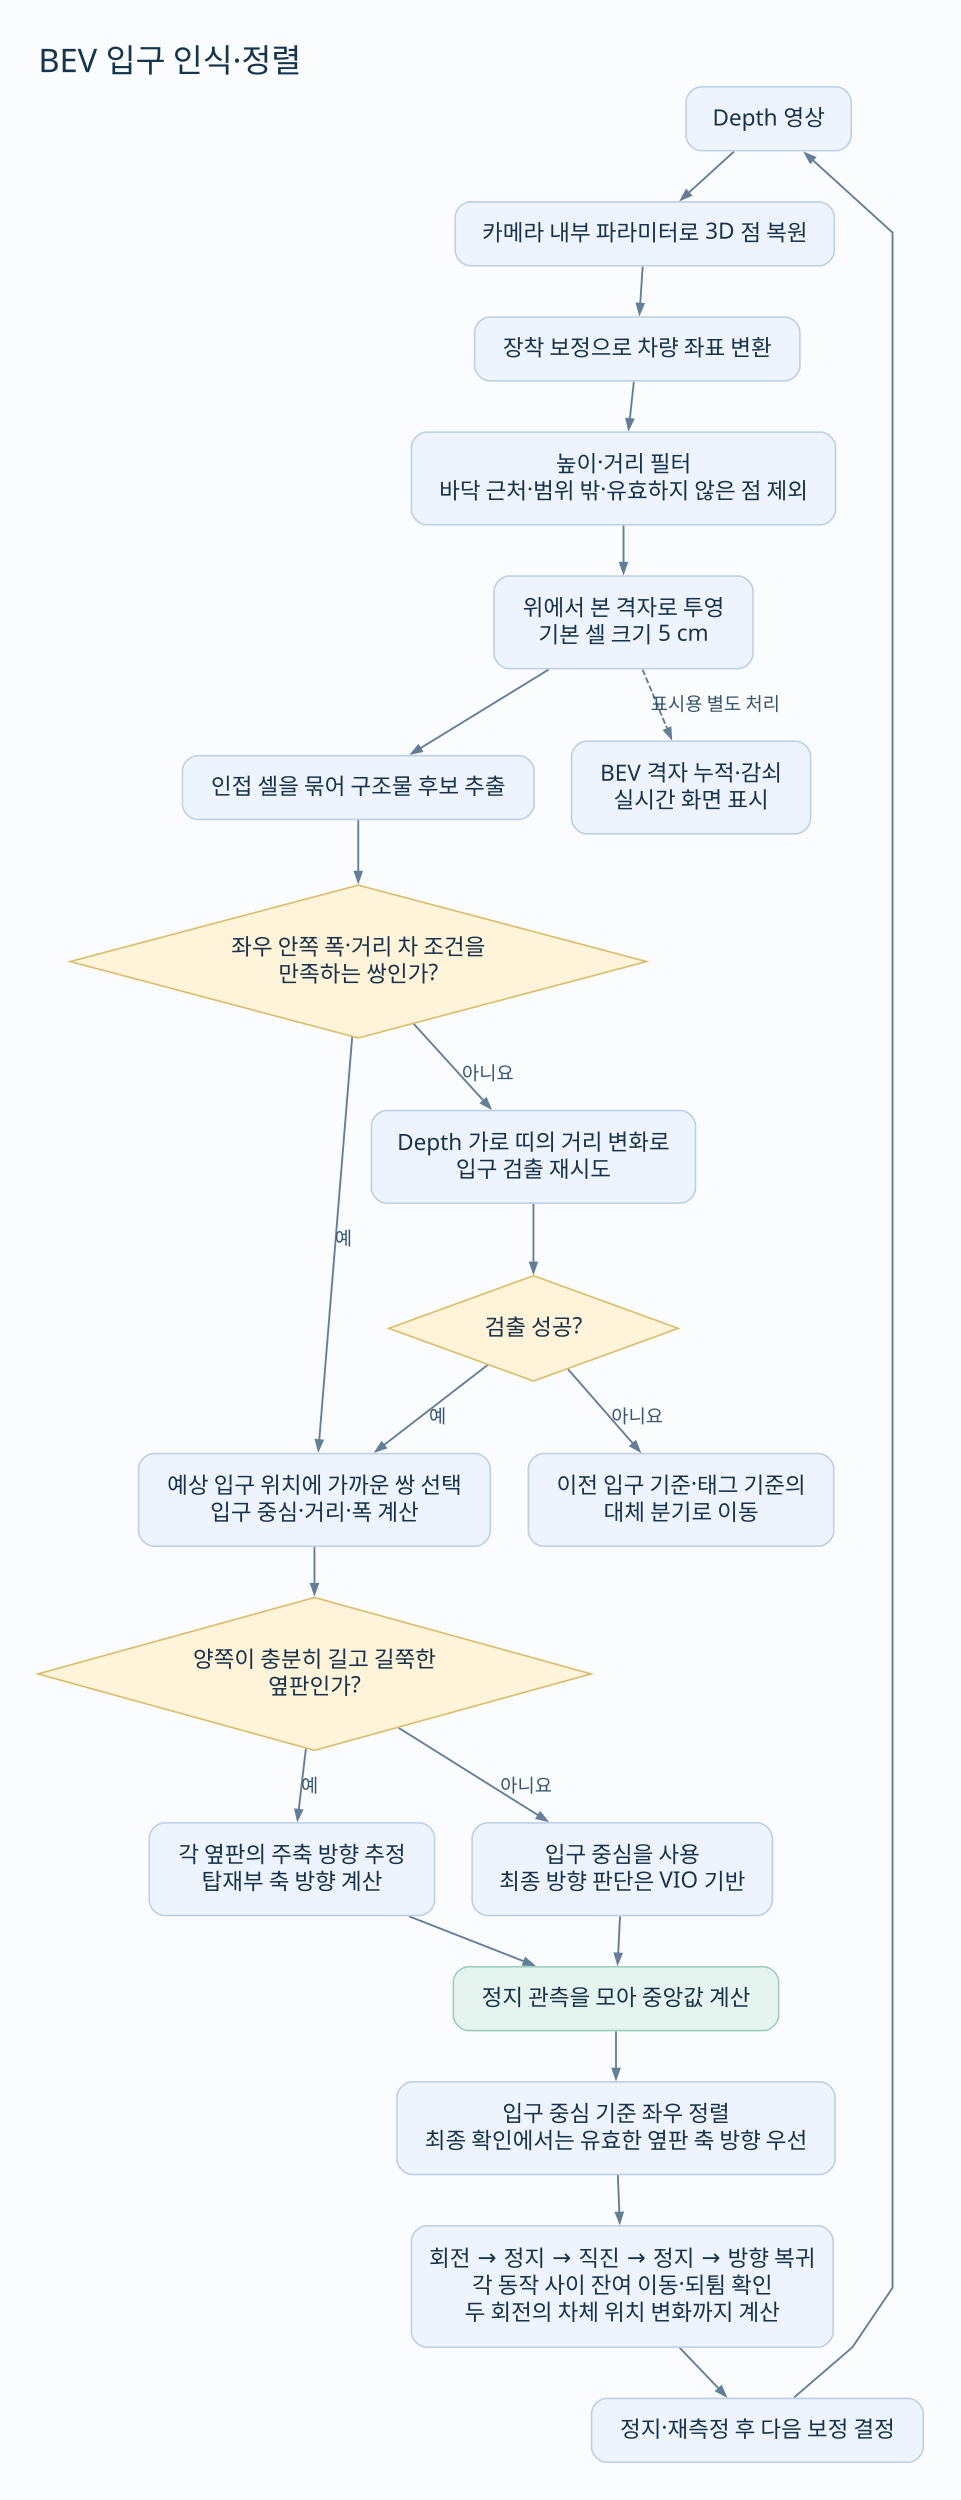
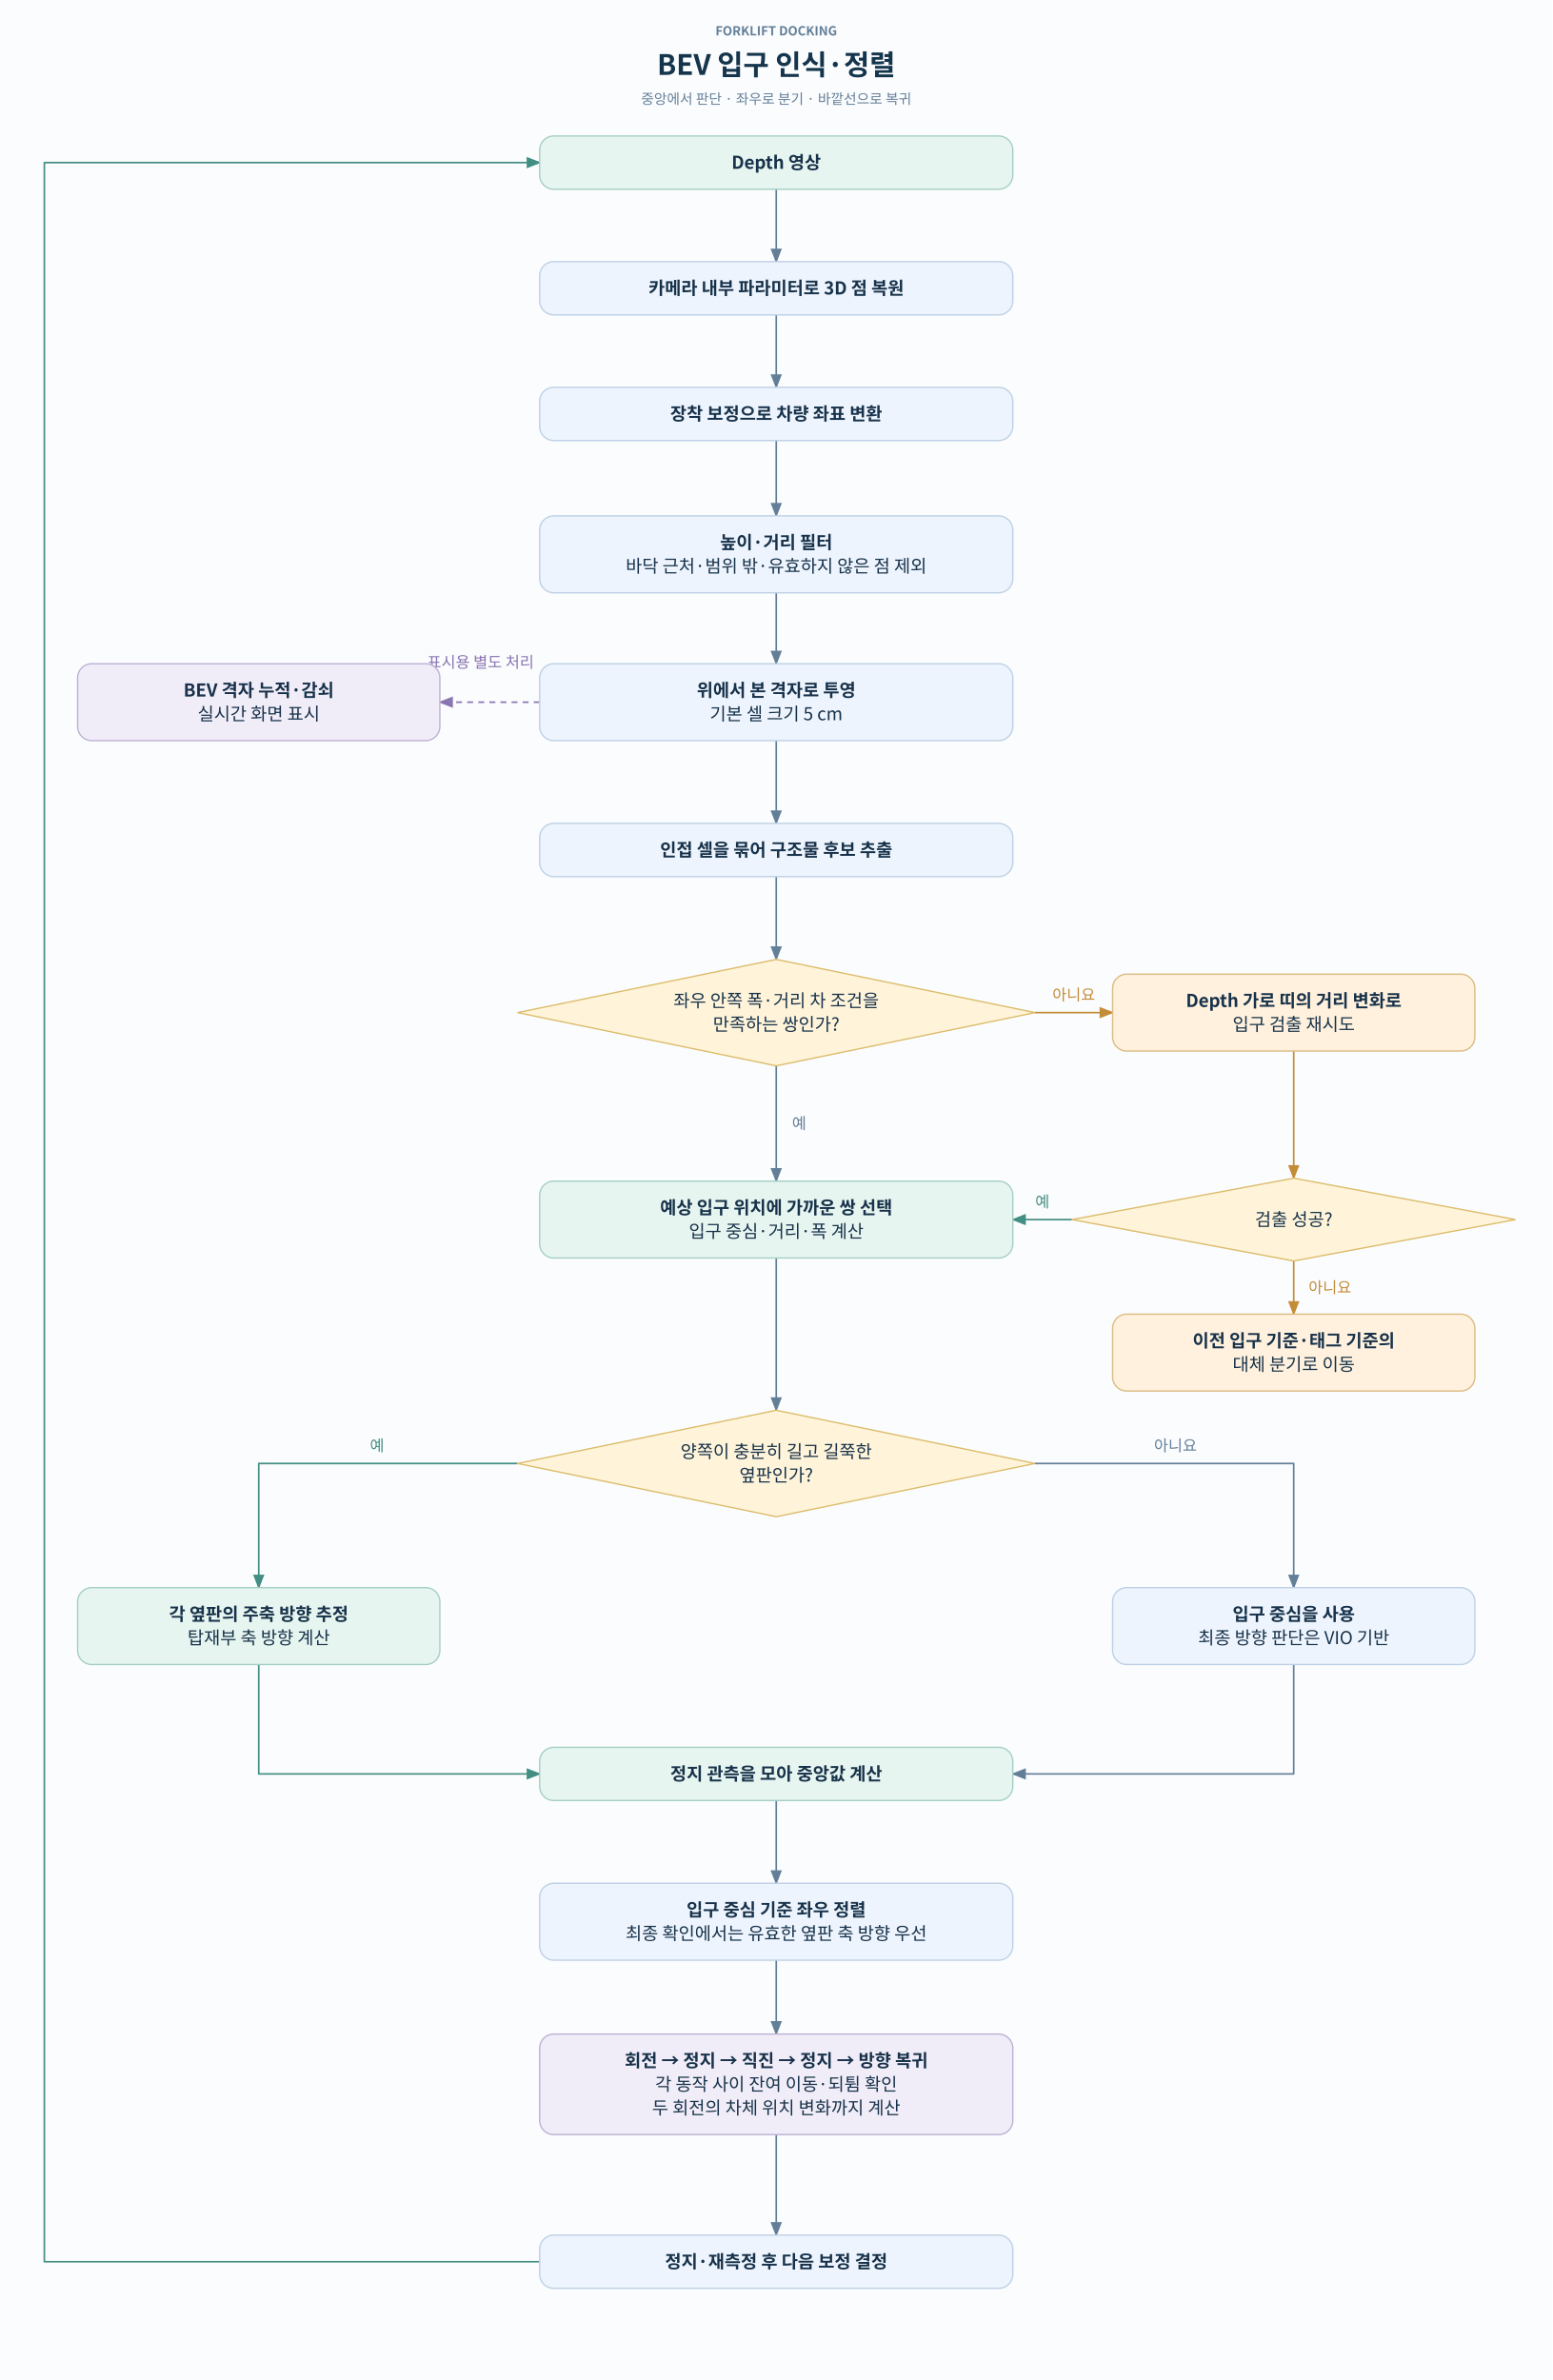
- <svg xmlns="http://www.w3.org/2000/svg" width="768pt" height="1998pt" viewBox="0.00 0.00 768.00 1998.00">
-   <g id="graph0" class="graph" transform="scale(1 1) rotate(0) translate(30.24 1967.81)">
-     <polygon fill="#fbfcfe" stroke="none" points="-30.24,30.24 -30.24,-1967.81 737.83,-1967.81 737.83,30.24 -30.24,30.24" />
-     <text xml:space="preserve" text-anchor="middle" x="105.5" y="-1910.17" font-family="Apple SD Gothic Neo" font-size="26.00" fill="#14354b">BEV 입구 인식·정렬</text>
-     <g id="edge1" class="edge">
-       <path fill="none" stroke="#637f98" stroke-width="1.5" d="M556.5,-1846.82C545.13,-1836.48 531.82,-1824.39 519.8,-1813.46" />
-       <polygon fill="#637f98" stroke="#637f98" stroke-width="1.5" points="521.99,-1811.67 514.19,-1808.36 518.22,-1815.81 521.99,-1811.67" />
-     </g>
-     <g id="edge2" class="edge">
-       <path fill="none" stroke="#637f98" stroke-width="1.5" d="M483.4,-1754.84C482.79,-1745.58 482.08,-1734.9 481.41,-1724.92" />
-       <polygon fill="#637f98" stroke="#637f98" stroke-width="1.5" points="484.22,-1724.92 480.89,-1717.12 478.63,-1725.29 484.22,-1724.92" />
-     </g>
-     <g id="edge3" class="edge">
-       <path fill="none" stroke="#637f98" stroke-width="1.5" d="M476.36,-1662.84C475.37,-1653.77 474.23,-1643.22 473.11,-1632.9" />
-       <polygon fill="#637f98" stroke="#637f98" stroke-width="1.5" points="475.9,-1632.64 472.25,-1624.98 470.33,-1633.24 475.9,-1632.64" />
-     </g>
-     <g id="edge4" class="edge">
-       <path fill="none" stroke="#637f98" stroke-width="1.5" d="M468.08,-1548.05C468.08,-1538.47 468.08,-1528.01 468.08,-1517.97" />
-       <polygon fill="#637f98" stroke="#637f98" stroke-width="1.5" points="470.88,-1518 468.08,-1510 465.28,-1518 470.88,-1518" />
-     </g>
-     <g id="edge5" class="edge">
-       <path fill="none" stroke="#637f98" stroke-width="1.5" d="M408.46,-1432.85C375.88,-1412.88 336.03,-1388.43 305.25,-1369.56" />
-       <polygon fill="#637f98" stroke="#637f98" stroke-width="1.5" points="307.04,-1367.37 298.75,-1365.57 304.11,-1372.14 307.04,-1367.37" />
-     </g>
-     <g id="edge21" class="edge">
-       <path fill="none" stroke="#637f98" stroke-width="1.5" stroke-dasharray="5,2" d="M483.26,-1432.85C489.41,-1418.05 496.58,-1400.8 503.07,-1385.17" />
-       <polygon fill="#637f98" stroke="#637f98" stroke-width="1.5" points="505.65,-1386.25 506.13,-1377.78 500.48,-1384.1 505.65,-1386.25" />
-       <text xml:space="preserve" text-anchor="middle" x="541.43" y="-1399.91" font-family="Apple SD Gothic Neo" font-size="15.00" fill="#36556f">표시용 별도 처리</text>
-     </g>
-     <g id="edge6" class="edge">
-       <path fill="none" stroke="#637f98" stroke-width="1.5" d="M256.08,-1312.58C256.08,-1300.68 256.08,-1285.77 256.08,-1270.73" />
-       <polygon fill="#637f98" stroke="#637f98" stroke-width="1.5" points="258.88,-1271.14 256.08,-1263.14 253.28,-1271.14 258.88,-1271.14" />
-     </g>
-     <g id="edge7" class="edge">
-       <path fill="none" stroke="#637f98" stroke-width="1.5" d="M251.25,-1139.24C244.21,-1053.16 231.29,-895.03 224.88,-816.66" />
-       <polygon fill="#637f98" stroke="#637f98" stroke-width="1.5" points="227.69,-816.6 224.24,-808.86 222.11,-817.06 227.69,-816.6" />
-       <text xml:space="preserve" text-anchor="middle" x="244.2" y="-972.76" font-family="Apple SD Gothic Neo" font-size="15.00" fill="#36556f">예</text>
-     </g>
-     <g id="edge8" class="edge">
-       <path fill="none" stroke="#637f98" stroke-width="1.5" d="M300.37,-1149.59C318.34,-1129.82 338.92,-1107.17 356.39,-1087.95" />
-       <polygon fill="#637f98" stroke="#637f98" stroke-width="1.5" points="358.33,-1089.97 361.64,-1082.17 354.18,-1086.21 358.33,-1089.97" />
-       <text xml:space="preserve" text-anchor="middle" x="359.61" y="-1104.78" font-family="Apple SD Gothic Neo" font-size="15.00" fill="#36556f">아니요</text>
-     </g>
-     <g id="edge12" class="edge">
-       <path fill="none" stroke="#637f98" stroke-width="1.5" d="M221.08,-731.72C221.08,-722.4 221.08,-712.06 221.08,-701.66" />
-       <polygon fill="#637f98" stroke="#637f98" stroke-width="1.5" points="223.88,-701.96 221.08,-693.96 218.28,-701.96 223.88,-701.96" />
-     </g>
-     <g id="edge9" class="edge">
-       <path fill="none" stroke="#637f98" stroke-width="1.5" d="M396.08,-1005.71C396.08,-991.23 396.08,-974.31 396.08,-958.63" />
-       <polygon fill="#637f98" stroke="#637f98" stroke-width="1.5" points="398.88,-958.81 396.08,-950.81 393.28,-958.81 398.88,-958.81" />
-     </g>
-     <g id="edge10" class="edge">
-       <path fill="none" stroke="#637f98" stroke-width="1.5" d="M359.39,-876.86C335.31,-858.27 303.37,-833.61 276.25,-812.68" />
-       <polygon fill="#637f98" stroke="#637f98" stroke-width="1.5" points="278.21,-810.66 270.17,-807.98 274.79,-815.09 278.21,-810.66" />
-       <text xml:space="preserve" text-anchor="middle" x="319.45" y="-830.6" font-family="Apple SD Gothic Neo" font-size="15.00" fill="#36556f">예</text>
-     </g>
-     <g id="edge11" class="edge">
-       <path fill="none" stroke="#637f98" stroke-width="1.5" d="M423.74,-873.51C439.26,-855.74 458.85,-833.32 475.81,-813.89" />
-       <polygon fill="#637f98" stroke="#637f98" stroke-width="1.5" points="477.77,-815.91 480.92,-808.05 473.55,-812.23 477.77,-815.91" />
-       <text xml:space="preserve" text-anchor="middle" x="479.02" y="-830.6" font-family="Apple SD Gothic Neo" font-size="15.00" fill="#36556f">아니요</text>
-     </g>
-     <g id="edge13" class="edge">
-       <path fill="none" stroke="#637f98" stroke-width="1.5" d="M214.22,-570.34C212.31,-554.02 210.27,-536.53 208.46,-521.04" />
-       <polygon fill="#637f98" stroke="#637f98" stroke-width="1.5" points="211.28,-521.06 207.57,-513.44 205.72,-521.71 211.28,-521.06" />
-       <text xml:space="preserve" text-anchor="middle" x="217.16" y="-535.47" font-family="Apple SD Gothic Neo" font-size="15.00" fill="#36556f">예</text>
-     </g>
-     <g id="edge14" class="edge">
-       <path fill="none" stroke="#637f98" stroke-width="1.5" d="M288.3,-586.93C323.05,-565.16 365.34,-538.67 400.06,-516.93" />
-       <polygon fill="#637f98" stroke="#637f98" stroke-width="1.5" points="401.5,-519.33 406.79,-512.71 398.53,-514.59 401.5,-519.33" />
-       <text xml:space="preserve" text-anchor="middle" x="390.22" y="-535.47" font-family="Apple SD Gothic Neo" font-size="15.00" fill="#36556f">아니요</text>
-     </g>
-     <g id="edge15" class="edge">
-       <path fill="none" stroke="#637f98" stroke-width="1.5" d="M296.58,-436.32C326.91,-424.43 360.11,-411.42 388.75,-400.2" />
-       <polygon fill="#637f98" stroke="#637f98" stroke-width="1.5" points="389.74,-402.82 396.17,-397.29 387.7,-397.6 389.74,-402.82" />
-     </g>
-     <g id="edge16" class="edge">
-       <path fill="none" stroke="#637f98" stroke-width="1.5" d="M465.27,-436.32C464.79,-426.56 464.27,-416.05 463.8,-406.38" />
-       <polygon fill="#637f98" stroke="#637f98" stroke-width="1.5" points="466.6,-406.43 463.41,-398.58 461.01,-406.7 466.6,-406.43" />
-     </g>
-     <g id="edge17" class="edge">
-       <path fill="none" stroke="#637f98" stroke-width="1.5" d="M462.08,-344.38C462.08,-335.31 462.08,-324.75 462.08,-314.44" />
-       <polygon fill="#637f98" stroke="#637f98" stroke-width="1.5" points="464.88,-314.53 462.08,-306.53 459.28,-314.53 464.88,-314.53" />
-     </g>
-     <g id="edge18" class="edge">
-       <path fill="none" stroke="#637f98" stroke-width="1.5" d="M463.54,-229.62C463.92,-220.15 464.34,-209.7 464.75,-199.41" />
-       <polygon fill="#637f98" stroke="#637f98" stroke-width="1.5" points="467.54,-199.59 465.07,-191.48 461.95,-199.36 467.54,-199.59" />
-     </g>
-     <g id="edge19" class="edge">
-       <path fill="none" stroke="#637f98" stroke-width="1.5" d="M512.88,-91.55C523.52,-80.42 534.59,-68.84 544.4,-58.58" />
-       <polygon fill="#637f98" stroke="#637f98" stroke-width="1.5" points="546.22,-60.73 549.72,-53.01 542.17,-56.86 546.22,-60.73" />
-     </g>
-     <g id="edge20" class="edge">
-       <path fill="none" stroke="#637f98" stroke-width="1.5" d="M604.24,-51.62C625.67,-70.09 651.08,-91.98 651.08,-91.98 651.08,-91.98 683.08,-139.47 683.08,-139.47 683.08,-1781.9 683.08,-1781.9 683.08,-1781.9 683.08,-1781.9 647.57,-1814.17 619.09,-1840.06" />
-       <polygon fill="#637f98" stroke="#637f98" stroke-width="1.5" points="617.37,-1837.84 613.33,-1845.29 621.14,-1841.98 617.37,-1837.84" />
-     </g>
-     <g id="node1" class="node">
-       <path fill="#edf4fd" stroke="#bdd0e5" stroke-width="1.3" d="M638.06,-1898.37C638.06,-1898.37 530.09,-1898.37 530.09,-1898.37 524.09,-1898.37 518.09,-1892.37 518.09,-1886.37 518.09,-1886.37 518.09,-1859.39 518.09,-1859.39 518.09,-1853.39 524.09,-1847.39 530.09,-1847.39 530.09,-1847.39 638.06,-1847.39 638.06,-1847.39 644.06,-1847.39 650.06,-1853.39 650.06,-1859.39 650.06,-1859.39 650.06,-1886.37 650.06,-1886.37 650.06,-1892.37 644.06,-1898.37 638.06,-1898.37" />
-       <text xml:space="preserve" text-anchor="middle" x="584.08" y="-1867.48" font-family="Apple SD Gothic Neo" font-size="18.00" fill="#17324a">Depth 영상</text>
-     </g>
-     <g id="node2" class="node">
-       <path fill="#edf4fd" stroke="#bdd0e5" stroke-width="1.3" d="M624.56,-1806.39C624.56,-1806.39 345.59,-1806.39 345.59,-1806.39 339.59,-1806.39 333.59,-1800.39 333.59,-1794.39 333.59,-1794.39 333.59,-1767.42 333.59,-1767.42 333.59,-1761.42 339.59,-1755.42 345.59,-1755.42 345.59,-1755.42 624.56,-1755.42 624.56,-1755.42 630.56,-1755.42 636.56,-1761.42 636.56,-1767.42 636.56,-1767.42 636.56,-1794.39 636.56,-1794.39 636.56,-1800.39 630.56,-1806.39 624.56,-1806.39" />
-       <text xml:space="preserve" text-anchor="middle" x="485.08" y="-1775.5" font-family="Apple SD Gothic Neo" font-size="18.00" fill="#17324a">카메라 내부 파라미터로 3D 점 복원</text>
-     </g>
-     <g id="node3" class="node">
-       <path fill="#edf4fd" stroke="#bdd0e5" stroke-width="1.3" d="M597.07,-1714.42C597.07,-1714.42 361.08,-1714.42 361.08,-1714.42 355.08,-1714.42 349.08,-1708.42 349.08,-1702.42 349.08,-1702.42 349.08,-1675.44 349.08,-1675.44 349.08,-1669.44 355.08,-1663.44 361.08,-1663.44 361.08,-1663.44 597.07,-1663.44 597.07,-1663.44 603.07,-1663.44 609.07,-1669.44 609.07,-1675.44 609.07,-1675.44 609.07,-1702.42 609.07,-1702.42 609.07,-1708.42 603.07,-1714.42 597.07,-1714.42" />
-       <text xml:space="preserve" text-anchor="middle" x="479.08" y="-1683.53" font-family="Apple SD Gothic Neo" font-size="18.00" fill="#17324a">장착 보정으로 차량 좌표 변환</text>
-     </g>
-     <g id="node4" class="node">
-       <path fill="#edf4fd" stroke="#bdd0e5" stroke-width="1.3" d="M625.56,-1622.44C625.56,-1622.44 310.59,-1622.44 310.59,-1622.44 304.59,-1622.44 298.59,-1616.44 298.59,-1610.44 298.59,-1610.44 298.59,-1560.42 298.59,-1560.42 298.59,-1554.42 304.59,-1548.42 310.59,-1548.42 310.59,-1548.42 625.56,-1548.42 625.56,-1548.42 631.56,-1548.42 637.56,-1554.42 637.56,-1560.42 637.56,-1560.42 637.56,-1610.44 637.56,-1610.44 637.56,-1616.44 631.56,-1622.44 625.56,-1622.44" />
-       <text xml:space="preserve" text-anchor="middle" x="468.08" y="-1590.83" font-family="Apple SD Gothic Neo" font-size="18.00" fill="#17324a">높이·거리 필터</text>
-       <text xml:space="preserve" text-anchor="middle" x="468.08" y="-1569.23" font-family="Apple SD Gothic Neo" font-size="18.00" fill="#17324a">바닥 근처·범위 밖·유효하지 않은 점 제외</text>
-     </g>
-     <g id="node5" class="node">
-       <path fill="#edf4fd" stroke="#bdd0e5" stroke-width="1.3" d="M559.58,-1507.42C559.58,-1507.42 376.58,-1507.42 376.58,-1507.42 370.58,-1507.42 364.58,-1501.42 364.58,-1495.42 364.58,-1495.42 364.58,-1445.41 364.58,-1445.41 364.58,-1439.41 370.58,-1433.41 376.58,-1433.41 376.58,-1433.41 559.58,-1433.41 559.58,-1433.41 565.58,-1433.41 571.58,-1439.41 571.58,-1445.41 571.58,-1445.41 571.58,-1495.42 571.58,-1495.42 571.58,-1501.42 565.58,-1507.42 559.58,-1507.42" />
-       <text xml:space="preserve" text-anchor="middle" x="468.08" y="-1475.82" font-family="Apple SD Gothic Neo" font-size="18.00" fill="#17324a">위에서 본 격자로 투영</text>
-       <text xml:space="preserve" text-anchor="middle" x="468.08" y="-1454.22" font-family="Apple SD Gothic Neo" font-size="18.00" fill="#17324a">기본 셀 크기 5 cm</text>
-     </g>
-     <g id="node6" class="node">
-       <path fill="#edf4fd" stroke="#bdd0e5" stroke-width="1.3" d="M384.58,-1363.89C384.58,-1363.89 127.57,-1363.89 127.57,-1363.89 121.57,-1363.89 115.57,-1357.89 115.57,-1351.89 115.57,-1351.89 115.57,-1324.91 115.57,-1324.91 115.57,-1318.91 121.57,-1312.91 127.57,-1312.91 127.57,-1312.91 384.58,-1312.91 384.58,-1312.91 390.58,-1312.91 396.58,-1318.91 396.58,-1324.91 396.58,-1324.91 396.58,-1351.89 396.58,-1351.89 396.58,-1357.89 390.58,-1363.89 384.58,-1363.89" />
-       <text xml:space="preserve" text-anchor="middle" x="256.08" y="-1333" font-family="Apple SD Gothic Neo" font-size="18.00" fill="#17324a">인접 셀을 묶어 구조물 후보 추출</text>
-     </g>
-     <g id="node7" class="node">
-       <polygon fill="#fff4da" stroke="#dcbc6a" stroke-width="1.3" points="256.08,-1260.39 25.75,-1199.34 256.08,-1138.28 486.4,-1199.34 256.08,-1260.39" />
-       <text xml:space="preserve" text-anchor="middle" x="256.08" y="-1204.74" font-family="Apple SD Gothic Neo" font-size="18.00" fill="#17324a">좌우 안쪽 폭·거리 차 조건을</text>
-       <text xml:space="preserve" text-anchor="middle" x="256.08" y="-1183.14" font-family="Apple SD Gothic Neo" font-size="18.00" fill="#17324a">만족하는 쌍인가?</text>
-     </g>
-     <g id="node8" class="node">
-       <path fill="#edf4fd" stroke="#bdd0e5" stroke-width="1.3" d="M349.58,-806.1C349.58,-806.1 92.57,-806.1 92.57,-806.1 86.57,-806.1 80.57,-800.1 80.57,-794.1 80.57,-794.1 80.57,-744.08 80.57,-744.08 80.57,-738.08 86.57,-732.08 92.57,-732.08 92.57,-732.08 349.58,-732.08 349.58,-732.08 355.58,-732.08 361.58,-738.08 361.58,-744.08 361.58,-744.08 361.58,-794.1 361.58,-794.1 361.58,-800.1 355.58,-806.1 349.58,-806.1" />
-       <text xml:space="preserve" text-anchor="middle" x="221.08" y="-774.49" font-family="Apple SD Gothic Neo" font-size="18.00" fill="#17324a">예상 입구 위치에 가까운 쌍 선택</text>
-       <text xml:space="preserve" text-anchor="middle" x="221.08" y="-752.89" font-family="Apple SD Gothic Neo" font-size="18.00" fill="#17324a">입구 중심·거리·폭 계산</text>
-     </g>
-     <g id="node9" class="node">
-       <path fill="#edf4fd" stroke="#bdd0e5" stroke-width="1.3" d="M513.57,-1080.28C513.57,-1080.28 278.58,-1080.28 278.58,-1080.28 272.58,-1080.28 266.58,-1074.28 266.58,-1068.28 266.58,-1068.28 266.58,-1018.26 266.58,-1018.26 266.58,-1012.26 272.58,-1006.26 278.58,-1006.26 278.58,-1006.26 513.57,-1006.26 513.57,-1006.26 519.57,-1006.26 525.57,-1012.26 525.57,-1018.26 525.57,-1018.26 525.57,-1068.28 525.57,-1068.28 525.57,-1074.28 519.57,-1080.28 513.57,-1080.28" />
-       <text xml:space="preserve" text-anchor="middle" x="396.08" y="-1048.67" font-family="Apple SD Gothic Neo" font-size="18.00" fill="#17324a">Depth 가로 띠의 거리 변화로</text>
-       <text xml:space="preserve" text-anchor="middle" x="396.08" y="-1027.07" font-family="Apple SD Gothic Neo" font-size="18.00" fill="#17324a">입구 검출 재시도</text>
-     </g>
-     <g id="node10" class="node">
-       <polygon fill="#fff4da" stroke="#dcbc6a" stroke-width="1.3" points="396.08,-948.26 280.44,-906.18 396.08,-864.1 511.71,-906.18 396.08,-948.26" />
-       <text xml:space="preserve" text-anchor="middle" x="396.08" y="-900.78" font-family="Apple SD Gothic Neo" font-size="18.00" fill="#17324a">검출 성공?</text>
-     </g>
-     <g id="node11" class="node">
-       <path fill="#edf4fd" stroke="#bdd0e5" stroke-width="1.3" d="M624.08,-806.1C624.08,-806.1 404.07,-806.1 404.07,-806.1 398.07,-806.1 392.07,-800.1 392.07,-794.1 392.07,-794.1 392.07,-744.08 392.07,-744.08 392.07,-738.08 398.07,-732.08 404.07,-732.08 404.07,-732.08 624.08,-732.08 624.08,-732.08 630.08,-732.08 636.08,-738.08 636.08,-744.08 636.08,-744.08 636.08,-794.1 636.08,-794.1 636.08,-800.1 630.08,-806.1 624.08,-806.1" />
-       <text xml:space="preserve" text-anchor="middle" x="514.08" y="-774.49" font-family="Apple SD Gothic Neo" font-size="18.00" fill="#17324a">이전 입구 기준·태그 기준의</text>
-       <text xml:space="preserve" text-anchor="middle" x="514.08" y="-752.89" font-family="Apple SD Gothic Neo" font-size="18.00" fill="#17324a">대체 분기로 이동</text>
-     </g>
-     <g id="node12" class="node">
-       <polygon fill="#fff4da" stroke="#dcbc6a" stroke-width="1.3" points="221.08,-691.08 0,-630.02 221.08,-568.97 442.15,-630.02 221.08,-691.08" />
-       <text xml:space="preserve" text-anchor="middle" x="221.08" y="-635.42" font-family="Apple SD Gothic Neo" font-size="18.00" fill="#17324a">양쪽이 충분히 길고 길쭉한</text>
-       <text xml:space="preserve" text-anchor="middle" x="221.08" y="-613.82" font-family="Apple SD Gothic Neo" font-size="18.00" fill="#17324a">옆판인가?</text>
-     </g>
-     <g id="node13" class="node">
-       <path fill="#edf4fd" stroke="#bdd0e5" stroke-width="1.3" d="M305.09,-510.97C305.09,-510.97 101.06,-510.97 101.06,-510.97 95.06,-510.97 89.06,-504.97 89.06,-498.97 89.06,-498.97 89.06,-448.95 89.06,-448.95 89.06,-442.95 95.06,-436.95 101.06,-436.95 101.06,-436.95 305.09,-436.95 305.09,-436.95 311.09,-436.95 317.09,-442.95 317.09,-448.95 317.09,-448.95 317.09,-498.97 317.09,-498.97 317.09,-504.97 311.09,-510.97 305.09,-510.97" />
-       <text xml:space="preserve" text-anchor="middle" x="203.08" y="-479.36" font-family="Apple SD Gothic Neo" font-size="18.00" fill="#17324a">각 옆판의 주축 방향 추정</text>
-       <text xml:space="preserve" text-anchor="middle" x="203.08" y="-457.76" font-family="Apple SD Gothic Neo" font-size="18.00" fill="#17324a">탑재부 축 방향 계산</text>
-     </g>
-     <g id="node14" class="node">
-       <path fill="#edf4fd" stroke="#bdd0e5" stroke-width="1.3" d="M575.06,-510.97C575.06,-510.97 359.09,-510.97 359.09,-510.97 353.09,-510.97 347.09,-504.97 347.09,-498.97 347.09,-498.97 347.09,-448.95 347.09,-448.95 347.09,-442.95 353.09,-436.95 359.09,-436.95 359.09,-436.95 575.06,-436.95 575.06,-436.95 581.06,-436.95 587.06,-442.95 587.06,-448.95 587.06,-448.95 587.06,-498.97 587.06,-498.97 587.06,-504.97 581.06,-510.97 575.06,-510.97" />
-       <text xml:space="preserve" text-anchor="middle" x="467.08" y="-479.36" font-family="Apple SD Gothic Neo" font-size="18.00" fill="#17324a">입구 중심을 사용</text>
-       <text xml:space="preserve" text-anchor="middle" x="467.08" y="-457.76" font-family="Apple SD Gothic Neo" font-size="18.00" fill="#17324a">최종 방향 판단은 VIO 기반</text>
-     </g>
-     <g id="node15" class="node">
-       <path fill="#e5f4ef" stroke="#9fcdbe" stroke-width="1.3" d="M580.07,-395.95C580.07,-395.95 344.08,-395.95 344.08,-395.95 338.08,-395.95 332.08,-389.95 332.08,-383.95 332.08,-383.95 332.08,-356.98 332.08,-356.98 332.08,-350.98 338.08,-344.98 344.08,-344.98 344.08,-344.98 580.07,-344.98 580.07,-344.98 586.07,-344.98 592.07,-350.98 592.07,-356.98 592.07,-356.98 592.07,-383.95 592.07,-383.95 592.07,-389.95 586.07,-395.95 580.07,-395.95" />
-       <text xml:space="preserve" text-anchor="middle" x="462.08" y="-365.06" font-family="Apple SD Gothic Neo" font-size="18.00" fill="#17324a">정지 관측을 모아 중앙값 계산</text>
-     </g>
-     <g id="node16" class="node">
-       <path fill="#edf4fd" stroke="#bdd0e5" stroke-width="1.3" d="M625.07,-303.98C625.07,-303.98 299.08,-303.98 299.08,-303.98 293.08,-303.98 287.08,-297.98 287.08,-291.98 287.08,-291.98 287.08,-241.96 287.08,-241.96 287.08,-235.96 293.08,-229.96 299.08,-229.96 299.08,-229.96 625.07,-229.96 625.07,-229.96 631.07,-229.96 637.07,-235.96 637.07,-241.96 637.07,-241.96 637.07,-291.98 637.07,-291.98 637.07,-297.98 631.07,-303.98 625.07,-303.98" />
-       <text xml:space="preserve" text-anchor="middle" x="462.08" y="-272.37" font-family="Apple SD Gothic Neo" font-size="18.00" fill="#17324a">입구 중심 기준 좌우 정렬</text>
-       <text xml:space="preserve" text-anchor="middle" x="462.08" y="-250.77" font-family="Apple SD Gothic Neo" font-size="18.00" fill="#17324a">최종 확인에서는 유효한 옆판 축 방향 우선</text>
-     </g>
-     <g id="node17" class="node">
-       <path fill="#edf4fd" stroke="#bdd0e5" stroke-width="1.3" d="M623.59,-188.96C623.59,-188.96 310.56,-188.96 310.56,-188.96 304.56,-188.96 298.56,-182.96 298.56,-176.96 298.56,-176.96 298.56,-103.98 298.56,-103.98 298.56,-97.98 304.56,-91.98 310.56,-91.98 310.56,-91.98 623.59,-91.98 623.59,-91.98 629.59,-91.98 635.59,-97.98 635.59,-103.98 635.59,-103.98 635.59,-176.96 635.59,-176.96 635.59,-182.96 629.59,-188.96 623.59,-188.96" />
-       <text xml:space="preserve" text-anchor="middle" x="467.08" y="-156.67" font-family="Apple SD Gothic Neo" font-size="18.00" fill="#17324a">회전 → 정지 → 직진 → 정지 → 방향 복귀</text>
-       <text xml:space="preserve" text-anchor="middle" x="467.08" y="-135.07" font-family="Apple SD Gothic Neo" font-size="18.00" fill="#17324a">각 동작 사이 잔여 이동·되튐 확인</text>
-       <text xml:space="preserve" text-anchor="middle" x="467.08" y="-113.47" font-family="Apple SD Gothic Neo" font-size="18.00" fill="#17324a">두 회전의 차체 위치 변화까지 계산</text>
-     </g>
-     <g id="node18" class="node">
-       <path fill="#edf4fd" stroke="#bdd0e5" stroke-width="1.3" d="M695.59,-50.98C695.59,-50.98 454.56,-50.98 454.56,-50.98 448.56,-50.98 442.56,-44.98 442.56,-38.98 442.56,-38.98 442.56,-12 442.56,-12 442.56,-6 448.56,0 454.56,0 454.56,0 695.59,0 695.59,0 701.59,0 707.59,-6 707.59,-12 707.59,-12 707.59,-38.98 707.59,-38.98 707.59,-44.98 701.59,-50.98 695.59,-50.98" />
-       <text xml:space="preserve" text-anchor="middle" x="575.08" y="-20.09" font-family="Apple SD Gothic Neo" font-size="18.00" fill="#17324a">정지·재측정 후 다음 보정 결정</text>
-     </g>
-     <g id="node19" class="node">
-       <path fill="#edf4fd" stroke="#bdd0e5" stroke-width="1.3" d="M605.58,-1375.41C605.58,-1375.41 438.57,-1375.41 438.57,-1375.41 432.57,-1375.41 426.57,-1369.41 426.57,-1363.41 426.57,-1363.41 426.57,-1313.39 426.57,-1313.39 426.57,-1307.39 432.57,-1301.39 438.57,-1301.39 438.57,-1301.39 605.58,-1301.39 605.58,-1301.39 611.58,-1301.39 617.58,-1307.39 617.58,-1313.39 617.58,-1313.39 617.58,-1363.41 617.58,-1363.41 617.58,-1369.41 611.58,-1375.41 605.58,-1375.41" />
-       <text xml:space="preserve" text-anchor="middle" x="522.08" y="-1343.8" font-family="Apple SD Gothic Neo" font-size="18.00" fill="#17324a">BEV 격자 누적·감쇠</text>
-       <text xml:space="preserve" text-anchor="middle" x="522.08" y="-1322.2" font-family="Apple SD Gothic Neo" font-size="18.00" fill="#17324a">실시간 화면 표시</text>
-     </g>
+ <svg xmlns="http://www.w3.org/2000/svg" width="2100" height="3220" viewBox="0 0 2100 3220" role="img" aria-labelledby="title desc">
+   <rect width="2100" height="3220" fill="#FBFCFE" />
+   <defs>
+     <marker id="arrow637F98" markerWidth="9" markerHeight="7" refX="8" refY="3.5" orient="auto" markerUnits="strokeWidth">
+       <path d="M0,0 L9,3.5 L0,7 Z" fill="#637F98" />
+     </marker>
+     <marker id="arrow438E83" markerWidth="9" markerHeight="7" refX="8" refY="3.5" orient="auto" markerUnits="strokeWidth">
+       <path d="M0,0 L9,3.5 L0,7 Z" fill="#438E83" />
+     </marker>
+     <marker id="arrow8975B2" markerWidth="9" markerHeight="7" refX="8" refY="3.5" orient="auto" markerUnits="strokeWidth">
+       <path d="M0,0 L9,3.5 L0,7 Z" fill="#8975B2" />
+     </marker>
+     <marker id="arrowC38C38" markerWidth="9" markerHeight="7" refX="8" refY="3.5" orient="auto" markerUnits="strokeWidth">
+       <path d="M0,0 L9,3.5 L0,7 Z" fill="#C38C38" />
+     </marker>
+   </defs>
+   <text x="1050" y="42" text-anchor="middle" dominant-baseline="middle" font-family="Apple SD Gothic Neo, Noto Sans CJK KR, sans-serif" font-size="17" font-weight="600" fill="#637F98">FORKLIFT DOCKING</text>
+   <text x="1050" y="88" text-anchor="middle" dominant-baseline="middle" font-family="Apple SD Gothic Neo, Noto Sans CJK KR, sans-serif" font-size="38" font-weight="700" fill="#14354B">BEV 입구 인식·정렬</text>
+   <text x="1050" y="134" text-anchor="middle" dominant-baseline="middle" font-family="Apple SD Gothic Neo, Noto Sans CJK KR, sans-serif" font-size="19" font-weight="400" fill="#637F98">중앙에서 판단 · 좌우로 분기 · 바깥선으로 복귀</text>
+   <g class="edge" data-from="D" data-to="P">
+     <polyline points="1050,256 1050,354" fill="none" stroke="#637F98" stroke-width="2.2" stroke-linejoin="round" marker-end="url(#arrow637F98)" />
+   </g>
+   <g class="edge" data-from="P" data-to="T">
+     <polyline points="1050,426 1050,524" fill="none" stroke="#637F98" stroke-width="2.2" stroke-linejoin="round" marker-end="url(#arrow637F98)" />
+   </g>
+   <g class="edge" data-from="T" data-to="H">
+     <polyline points="1050,596 1050,698" fill="none" stroke="#637F98" stroke-width="2.2" stroke-linejoin="round" marker-end="url(#arrow637F98)" />
+   </g>
+   <g class="edge" data-from="H" data-to="G">
+     <polyline points="1050,802 1050,898" fill="none" stroke="#637F98" stroke-width="2.2" stroke-linejoin="round" marker-end="url(#arrow637F98)" />
+   </g>
+   <g class="edge" data-from="G" data-to="C">
+     <polyline points="1050,1002 1050,1114" fill="none" stroke="#637F98" stroke-width="2.2" stroke-linejoin="round" marker-end="url(#arrow637F98)" />
+   </g>
+   <g class="edge" data-from="C" data-to="Q">
+     <polyline points="1050,1186 1050,1298" fill="none" stroke="#637F98" stroke-width="2.2" stroke-linejoin="round" marker-end="url(#arrow637F98)" />
+   </g>
+   <g class="edge" data-from="Q" data-to="E">
+     <polyline points="1050,1442 1050,1598" fill="none" stroke="#637F98" stroke-width="2.2" stroke-linejoin="round" marker-end="url(#arrow637F98)" />
+   </g>
+   <g class="edge" data-from="E" data-to="W">
+     <polyline points="1050,1702 1050,1908" fill="none" stroke="#637F98" stroke-width="2.2" stroke-linejoin="round" marker-end="url(#arrow637F98)" />
+   </g>
+   <g class="edge" data-from="Q" data-to="BAND">
+     <polyline points="1400,1370 1505,1370" fill="none" stroke="#C38C38" stroke-width="2.2" stroke-linejoin="round" marker-end="url(#arrowC38C38)" />
+   </g>
+   <g class="edge" data-from="BAND" data-to="BQ">
+     <polyline points="1750,1422 1750,1594" fill="none" stroke="#C38C38" stroke-width="2.2" stroke-linejoin="round" marker-end="url(#arrowC38C38)" />
+   </g>
+   <g class="edge" data-from="BQ" data-to="E">
+     <polyline points="1450,1650 1370,1650" fill="none" stroke="#438E83" stroke-width="2.2" stroke-linejoin="round" marker-end="url(#arrow438E83)" />
+   </g>
+   <g class="edge" data-from="BQ" data-to="FB">
+     <polyline points="1750,1706 1750,1778" fill="none" stroke="#C38C38" stroke-width="2.2" stroke-linejoin="round" marker-end="url(#arrowC38C38)" />
+   </g>
+   <g class="edge" data-from="W" data-to="AX">
+     <polyline points="700,1980 350,1980 350,2148" fill="none" stroke="#438E83" stroke-width="2.2" stroke-linejoin="round" marker-end="url(#arrow438E83)" />
+   </g>
+   <g class="edge" data-from="W" data-to="CY">
+     <polyline points="1400,1980 1750,1980 1750,2148" fill="none" stroke="#637F98" stroke-width="2.2" stroke-linejoin="round" marker-end="url(#arrow637F98)" />
+   </g>
+   <g class="edge" data-from="AX" data-to="M">
+     <polyline points="350,2252 350,2400 730,2400" fill="none" stroke="#438E83" stroke-width="2.2" stroke-linejoin="round" marker-end="url(#arrow438E83)" />
+   </g>
+   <g class="edge" data-from="CY" data-to="M">
+     <polyline points="1750,2252 1750,2400 1370,2400" fill="none" stroke="#637F98" stroke-width="2.2" stroke-linejoin="round" marker-end="url(#arrow637F98)" />
+   </g>
+   <g class="edge" data-from="M" data-to="CONTROL">
+     <polyline points="1050,2436 1050,2548" fill="none" stroke="#637F98" stroke-width="2.2" stroke-linejoin="round" marker-end="url(#arrow637F98)" />
+   </g>
+   <g class="edge" data-from="CONTROL" data-to="MOTION">
+     <polyline points="1050,2652 1050,2752" fill="none" stroke="#637F98" stroke-width="2.2" stroke-linejoin="round" marker-end="url(#arrow637F98)" />
+   </g>
+   <g class="edge" data-from="MOTION" data-to="CHECK">
+     <polyline points="1050,2888 1050,3024" fill="none" stroke="#637F98" stroke-width="2.2" stroke-linejoin="round" marker-end="url(#arrow637F98)" />
+   </g>
+   <g class="edge" data-from="CHECK" data-to="D">
+     <polyline points="730,3060 60,3060 60,220 730,220" fill="none" stroke="#438E83" stroke-width="2.2" stroke-linejoin="round" marker-end="url(#arrow438E83)" />
+   </g>
+   <g class="edge" data-from="G" data-to="VIEW">
+     <polyline points="730,950 595,950" fill="none" stroke="#8975B2" stroke-width="2.2" stroke-linejoin="round" stroke-dasharray="8 7" marker-end="url(#arrow8975B2)" />
+   </g>
+   <rect x="1064" y="1504" width="34" height="32" rx="6" fill="#FBFCFE" />
+   <text x="1081.0" y="1520.0" text-anchor="middle" dominant-baseline="middle" font-family="Apple SD Gothic Neo, Noto Sans CJK KR, sans-serif" font-size="21" font-weight="500" fill="#637F98">예</text>
+   <rect x="1417.5" y="1330" width="70" height="32" rx="6" fill="#FBFCFE" />
+   <text x="1452.5" y="1346.0" text-anchor="middle" dominant-baseline="middle" font-family="Apple SD Gothic Neo, Noto Sans CJK KR, sans-serif" font-size="21" font-weight="500" fill="#C38C38">아니요</text>
+   <rect x="1393" y="1610" width="34" height="32" rx="6" fill="#FBFCFE" />
+   <text x="1410.0" y="1626.0" text-anchor="middle" dominant-baseline="middle" font-family="Apple SD Gothic Neo, Noto Sans CJK KR, sans-serif" font-size="21" font-weight="500" fill="#438E83">예</text>
+   <rect x="1764" y="1726" width="70" height="32" rx="6" fill="#FBFCFE" />
+   <text x="1799.0" y="1742.0" text-anchor="middle" dominant-baseline="middle" font-family="Apple SD Gothic Neo, Noto Sans CJK KR, sans-serif" font-size="21" font-weight="500" fill="#C38C38">아니요</text>
+   <rect x="493" y="1940" width="34" height="32" rx="6" fill="#FBFCFE" />
+   <text x="510" y="1956" text-anchor="middle" dominant-baseline="middle" font-family="Apple SD Gothic Neo, Noto Sans CJK KR, sans-serif" font-size="21" font-weight="500" fill="#438E83">예</text>
+   <rect x="1555" y="1940" width="70" height="32" rx="6" fill="#FBFCFE" />
+   <text x="1590" y="1956" text-anchor="middle" dominant-baseline="middle" font-family="Apple SD Gothic Neo, Noto Sans CJK KR, sans-serif" font-size="21" font-weight="500" fill="#637F98">아니요</text>
+   <rect x="573" y="880" width="154" height="32" rx="6" fill="#FBFCFE" />
+   <text x="650" y="896" text-anchor="middle" dominant-baseline="middle" font-family="Apple SD Gothic Neo, Noto Sans CJK KR, sans-serif" font-size="21" font-weight="500" fill="#8975B2">표시용 별도 처리</text>
+   <g id="node-D" class="node" data-main="true">
+     <rect x="730.0" y="184.0" width="640" height="72" rx="19" fill="#E7F5F0" stroke="#A4CFC2" stroke-width="1.8" />
+     <text x="1050" y="220.0" text-anchor="middle" dominant-baseline="middle" font-family="Apple SD Gothic Neo, Noto Sans CJK KR, sans-serif" font-size="24" font-weight="600" fill="#17324A">Depth 영상</text>
+   </g>
+   <g id="node-P" class="node" data-main="true">
+     <rect x="730.0" y="354.0" width="640" height="72" rx="19" fill="#EDF4FD" stroke="#BDD0E5" stroke-width="1.8" />
+     <text x="1050" y="390.0" text-anchor="middle" dominant-baseline="middle" font-family="Apple SD Gothic Neo, Noto Sans CJK KR, sans-serif" font-size="24" font-weight="600" fill="#17324A">카메라 내부 파라미터로 3D 점 복원</text>
+   </g>
+   <g id="node-T" class="node" data-main="true">
+     <rect x="730.0" y="524.0" width="640" height="72" rx="19" fill="#EDF4FD" stroke="#BDD0E5" stroke-width="1.8" />
+     <text x="1050" y="560.0" text-anchor="middle" dominant-baseline="middle" font-family="Apple SD Gothic Neo, Noto Sans CJK KR, sans-serif" font-size="24" font-weight="600" fill="#17324A">장착 보정으로 차량 좌표 변환</text>
+   </g>
+   <g id="node-H" class="node" data-main="true">
+     <rect x="730.0" y="698.0" width="640" height="104" rx="19" fill="#EDF4FD" stroke="#BDD0E5" stroke-width="1.8" />
+     <text x="1050" y="734.0" text-anchor="middle" dominant-baseline="middle" font-family="Apple SD Gothic Neo, Noto Sans CJK KR, sans-serif" font-size="24" font-weight="600" fill="#17324A">높이·거리 필터</text>
+     <text x="1050" y="766.0" text-anchor="middle" dominant-baseline="middle" font-family="Apple SD Gothic Neo, Noto Sans CJK KR, sans-serif" font-size="24" font-weight="400" fill="#17324A">바닥 근처·범위 밖·유효하지 않은 점 제외</text>
+   </g>
+   <g id="node-G" class="node" data-main="true">
+     <rect x="730.0" y="898.0" width="640" height="104" rx="19" fill="#EDF4FD" stroke="#BDD0E5" stroke-width="1.8" />
+     <text x="1050" y="934.0" text-anchor="middle" dominant-baseline="middle" font-family="Apple SD Gothic Neo, Noto Sans CJK KR, sans-serif" font-size="24" font-weight="600" fill="#17324A">위에서 본 격자로 투영</text>
+     <text x="1050" y="966.0" text-anchor="middle" dominant-baseline="middle" font-family="Apple SD Gothic Neo, Noto Sans CJK KR, sans-serif" font-size="24" font-weight="400" fill="#17324A">기본 셀 크기 5 cm</text>
+   </g>
+   <g id="node-C" class="node" data-main="true">
+     <rect x="730.0" y="1114.0" width="640" height="72" rx="19" fill="#EDF4FD" stroke="#BDD0E5" stroke-width="1.8" />
+     <text x="1050" y="1150.0" text-anchor="middle" dominant-baseline="middle" font-family="Apple SD Gothic Neo, Noto Sans CJK KR, sans-serif" font-size="24" font-weight="600" fill="#17324A">인접 셀을 묶어 구조물 후보 추출</text>
+   </g>
+   <g id="node-Q" class="node" data-main="true">
+     <polygon points="1050,1298.0 1400.0,1370 1050,1442.0 700.0,1370" fill="#FFF4DA" stroke="#DCBC6A" stroke-width="1.8" />
+     <text x="1050" y="1354.0" text-anchor="middle" dominant-baseline="middle" font-family="Apple SD Gothic Neo, Noto Sans CJK KR, sans-serif" font-size="24" font-weight="400" fill="#17324A">좌우 안쪽 폭·거리 차 조건을</text>
+     <text x="1050" y="1386.0" text-anchor="middle" dominant-baseline="middle" font-family="Apple SD Gothic Neo, Noto Sans CJK KR, sans-serif" font-size="24" font-weight="400" fill="#17324A">만족하는 쌍인가?</text>
+   </g>
+   <g id="node-E" class="node" data-main="true">
+     <rect x="730.0" y="1598.0" width="640" height="104" rx="19" fill="#E7F5F0" stroke="#A4CFC2" stroke-width="1.8" />
+     <text x="1050" y="1634.0" text-anchor="middle" dominant-baseline="middle" font-family="Apple SD Gothic Neo, Noto Sans CJK KR, sans-serif" font-size="24" font-weight="600" fill="#17324A">예상 입구 위치에 가까운 쌍 선택</text>
+     <text x="1050" y="1666.0" text-anchor="middle" dominant-baseline="middle" font-family="Apple SD Gothic Neo, Noto Sans CJK KR, sans-serif" font-size="24" font-weight="400" fill="#17324A">입구 중심·거리·폭 계산</text>
+   </g>
+   <g id="node-BAND" class="node" data-main="false">
+     <rect x="1505.0" y="1318.0" width="490" height="104" rx="19" fill="#FFF1DD" stroke="#DBBB80" stroke-width="1.8" />
+     <text x="1750" y="1354.0" text-anchor="middle" dominant-baseline="middle" font-family="Apple SD Gothic Neo, Noto Sans CJK KR, sans-serif" font-size="24" font-weight="600" fill="#17324A">Depth 가로 띠의 거리 변화로</text>
+     <text x="1750" y="1386.0" text-anchor="middle" dominant-baseline="middle" font-family="Apple SD Gothic Neo, Noto Sans CJK KR, sans-serif" font-size="24" font-weight="400" fill="#17324A">입구 검출 재시도</text>
+   </g>
+   <g id="node-BQ" class="node" data-main="false">
+     <polygon points="1750,1594.0 2050.0,1650 1750,1706.0 1450.0,1650" fill="#FFF4DA" stroke="#DCBC6A" stroke-width="1.8" />
+     <text x="1750" y="1650.0" text-anchor="middle" dominant-baseline="middle" font-family="Apple SD Gothic Neo, Noto Sans CJK KR, sans-serif" font-size="24" font-weight="400" fill="#17324A">검출 성공?</text>
+   </g>
+   <g id="node-FB" class="node" data-main="false">
+     <rect x="1505.0" y="1778.0" width="490" height="104" rx="19" fill="#FFF1DD" stroke="#DBBB80" stroke-width="1.8" />
+     <text x="1750" y="1814.0" text-anchor="middle" dominant-baseline="middle" font-family="Apple SD Gothic Neo, Noto Sans CJK KR, sans-serif" font-size="24" font-weight="600" fill="#17324A">이전 입구 기준·태그 기준의</text>
+     <text x="1750" y="1846.0" text-anchor="middle" dominant-baseline="middle" font-family="Apple SD Gothic Neo, Noto Sans CJK KR, sans-serif" font-size="24" font-weight="400" fill="#17324A">대체 분기로 이동</text>
+   </g>
+   <g id="node-W" class="node" data-main="true">
+     <polygon points="1050,1908.0 1400.0,1980 1050,2052.0 700.0,1980" fill="#FFF4DA" stroke="#DCBC6A" stroke-width="1.8" />
+     <text x="1050" y="1964.0" text-anchor="middle" dominant-baseline="middle" font-family="Apple SD Gothic Neo, Noto Sans CJK KR, sans-serif" font-size="24" font-weight="400" fill="#17324A">양쪽이 충분히 길고 길쭉한</text>
+     <text x="1050" y="1996.0" text-anchor="middle" dominant-baseline="middle" font-family="Apple SD Gothic Neo, Noto Sans CJK KR, sans-serif" font-size="24" font-weight="400" fill="#17324A">옆판인가?</text>
+   </g>
+   <g id="node-AX" class="node" data-main="false">
+     <rect x="105.0" y="2148.0" width="490" height="104" rx="19" fill="#E7F5F0" stroke="#A4CFC2" stroke-width="1.8" />
+     <text x="350" y="2184.0" text-anchor="middle" dominant-baseline="middle" font-family="Apple SD Gothic Neo, Noto Sans CJK KR, sans-serif" font-size="24" font-weight="600" fill="#17324A">각 옆판의 주축 방향 추정</text>
+     <text x="350" y="2216.0" text-anchor="middle" dominant-baseline="middle" font-family="Apple SD Gothic Neo, Noto Sans CJK KR, sans-serif" font-size="24" font-weight="400" fill="#17324A">탑재부 축 방향 계산</text>
+   </g>
+   <g id="node-CY" class="node" data-main="false">
+     <rect x="1505.0" y="2148.0" width="490" height="104" rx="19" fill="#EDF4FD" stroke="#BDD0E5" stroke-width="1.8" />
+     <text x="1750" y="2184.0" text-anchor="middle" dominant-baseline="middle" font-family="Apple SD Gothic Neo, Noto Sans CJK KR, sans-serif" font-size="24" font-weight="600" fill="#17324A">입구 중심을 사용</text>
+     <text x="1750" y="2216.0" text-anchor="middle" dominant-baseline="middle" font-family="Apple SD Gothic Neo, Noto Sans CJK KR, sans-serif" font-size="24" font-weight="400" fill="#17324A">최종 방향 판단은 VIO 기반</text>
+   </g>
+   <g id="node-M" class="node" data-main="true">
+     <rect x="730.0" y="2364.0" width="640" height="72" rx="19" fill="#E7F5F0" stroke="#A4CFC2" stroke-width="1.8" />
+     <text x="1050" y="2400.0" text-anchor="middle" dominant-baseline="middle" font-family="Apple SD Gothic Neo, Noto Sans CJK KR, sans-serif" font-size="24" font-weight="600" fill="#17324A">정지 관측을 모아 중앙값 계산</text>
+   </g>
+   <g id="node-CONTROL" class="node" data-main="true">
+     <rect x="730.0" y="2548.0" width="640" height="104" rx="19" fill="#EDF4FD" stroke="#BDD0E5" stroke-width="1.8" />
+     <text x="1050" y="2584.0" text-anchor="middle" dominant-baseline="middle" font-family="Apple SD Gothic Neo, Noto Sans CJK KR, sans-serif" font-size="24" font-weight="600" fill="#17324A">입구 중심 기준 좌우 정렬</text>
+     <text x="1050" y="2616.0" text-anchor="middle" dominant-baseline="middle" font-family="Apple SD Gothic Neo, Noto Sans CJK KR, sans-serif" font-size="24" font-weight="400" fill="#17324A">최종 확인에서는 유효한 옆판 축 방향 우선</text>
+   </g>
+   <g id="node-MOTION" class="node" data-main="true">
+     <rect x="730.0" y="2752.0" width="640" height="136" rx="19" fill="#F1EDF8" stroke="#BDB0D3" stroke-width="1.8" />
+     <text x="1050" y="2788.0" text-anchor="middle" dominant-baseline="middle" font-family="Apple SD Gothic Neo, Noto Sans CJK KR, sans-serif" font-size="24" font-weight="600" fill="#17324A">회전 → 정지 → 직진 → 정지 → 방향 복귀</text>
+     <text x="1050" y="2820.0" text-anchor="middle" dominant-baseline="middle" font-family="Apple SD Gothic Neo, Noto Sans CJK KR, sans-serif" font-size="24" font-weight="400" fill="#17324A">각 동작 사이 잔여 이동·되튐 확인</text>
+     <text x="1050" y="2852.0" text-anchor="middle" dominant-baseline="middle" font-family="Apple SD Gothic Neo, Noto Sans CJK KR, sans-serif" font-size="24" font-weight="400" fill="#17324A">두 회전의 차체 위치 변화까지 계산</text>
+   </g>
+   <g id="node-CHECK" class="node" data-main="true">
+     <rect x="730.0" y="3024.0" width="640" height="72" rx="19" fill="#EDF4FD" stroke="#BDD0E5" stroke-width="1.8" />
+     <text x="1050" y="3060.0" text-anchor="middle" dominant-baseline="middle" font-family="Apple SD Gothic Neo, Noto Sans CJK KR, sans-serif" font-size="24" font-weight="600" fill="#17324A">정지·재측정 후 다음 보정 결정</text>
+   </g>
+   <g id="node-VIEW" class="node" data-main="false">
+     <rect x="105.0" y="898.0" width="490" height="104" rx="19" fill="#F1EDF8" stroke="#BDB0D3" stroke-width="1.8" />
+     <text x="350" y="934.0" text-anchor="middle" dominant-baseline="middle" font-family="Apple SD Gothic Neo, Noto Sans CJK KR, sans-serif" font-size="24" font-weight="600" fill="#17324A">BEV 격자 누적·감쇠</text>
+     <text x="350" y="966.0" text-anchor="middle" dominant-baseline="middle" font-family="Apple SD Gothic Neo, Noto Sans CJK KR, sans-serif" font-size="24" font-weight="400" fill="#17324A">실시간 화면 표시</text>
  </g>
</svg>
